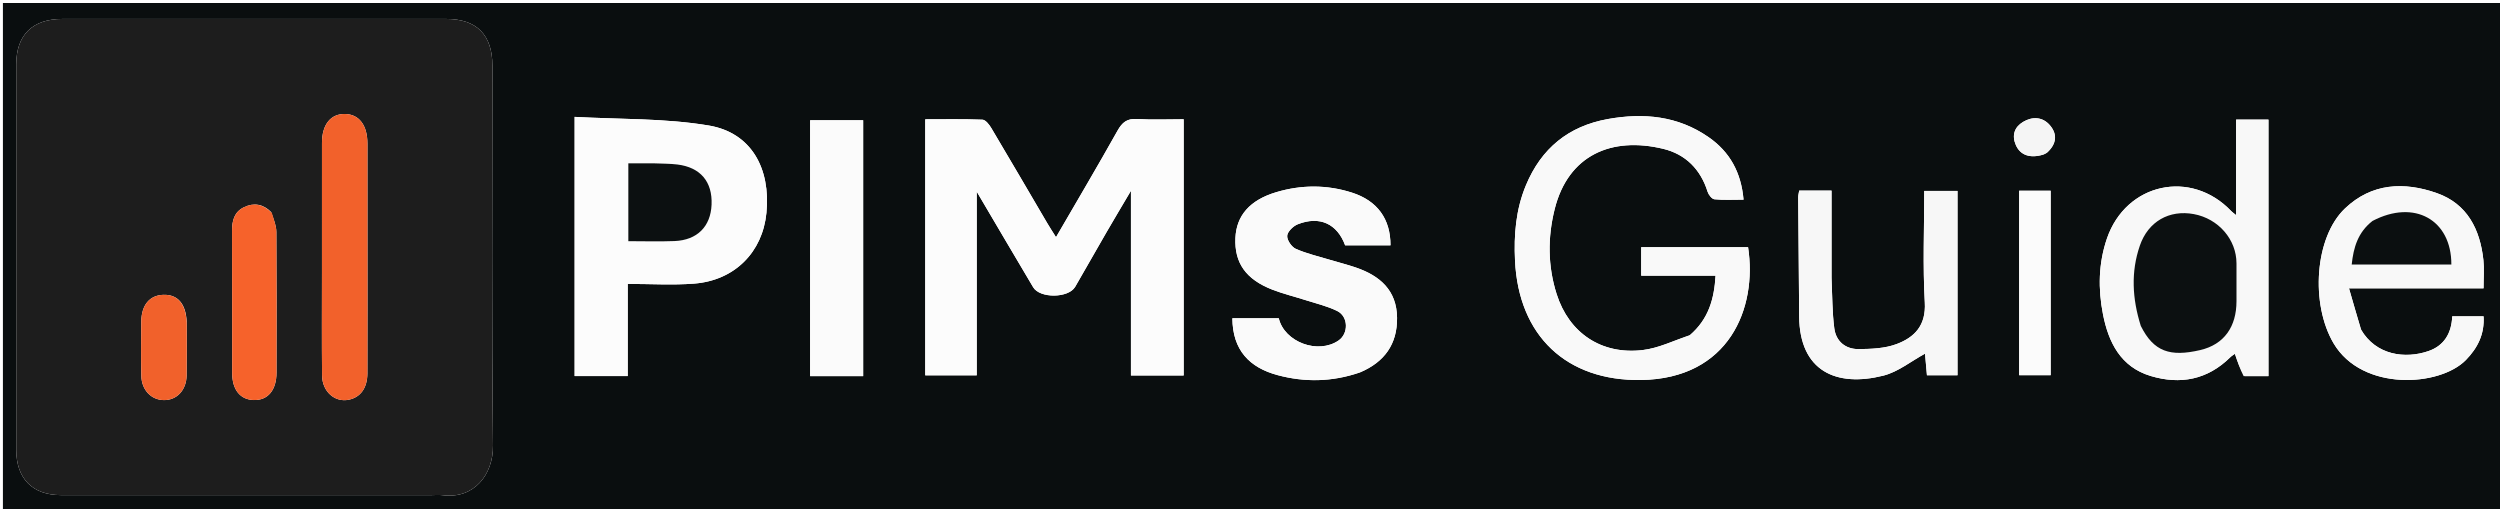
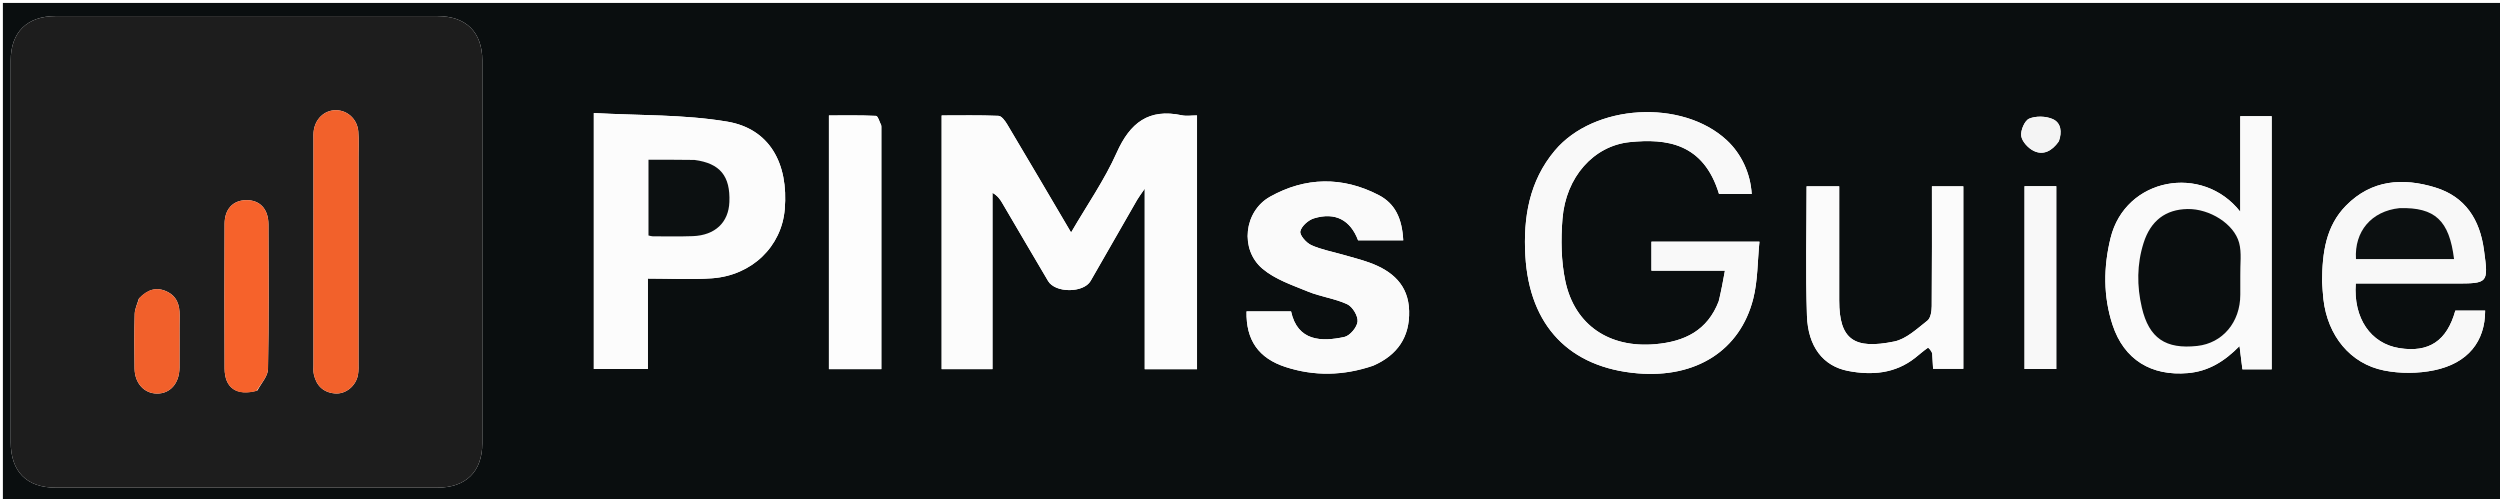
- <svg xmlns="http://www.w3.org/2000/svg" version="1.1" id="Layer_1" x="0px" y="0px" width="100%" viewBox="0 0 924 188" enable-background="new 0 0 924 188" xml:space="preserve">
-   <path fill="#0A0E0F" opacity="1" stroke="none" d=" M684,189   C456.051,189 228.602,189 1.077,189   C1.077,126.399 1.077,63.797 1.077,1.098   C309,1.098 617,1.098 924.973,1.098   C924.973,63.731 924.973,126.366 924.973,189   C844.797,189 764.649,189 684,189  M159.472,182.996   C160.805,182.996 162.157,182.845 163.467,183.019   C175.095,184.57 182.327,175.503 182.211,164.699   C181.709,117.897 181.994,71.086 181.998,24.278   C181.999,12.908 176.181,7.004 164.949,7.004   C117.641,7.004 70.334,7.004 23.026,7.004   C12.01,7.004 6.002,12.937 6.003,23.802   C6.005,71.276 6.004,118.751 6.003,166.225   C6.002,176.887 12.02,182.995 22.555,182.995   C67.864,182.998 113.172,182.996 159.472,182.996  M417.994,108.5   C417.994,118.593 417.994,128.686 417.994,138.777   C424.823,138.777 431.081,138.777 437.483,138.777   C437.483,107.18 437.483,75.812 437.483,44.079   C431.549,44.079 425.899,44.345 420.29,43.985   C416.574,43.746 414.777,45.193 413.026,48.319   C405.708,61.378 398.079,74.263 390.302,87.661   C388.992,85.571 387.998,84.068 387.086,82.516   C380.197,70.789 373.357,59.034 366.401,47.348   C365.639,46.068 364.273,44.286 363.125,44.239   C356.067,43.951 348.991,44.095 341.974,44.095   C341.974,76.11 341.974,107.467 341.974,138.727   C348.434,138.727 354.526,138.727 360.996,138.727   C360.996,116.425 360.996,94.398 360.996,70.83   C368.461,83.484 375.125,94.843 381.858,106.16   C384.359,110.362 394.935,110.228 397.386,105.998   C401.29,99.261 405.116,92.479 409.017,85.74   C411.744,81.031 414.542,76.363 417.994,70.513   C417.994,83.857 417.994,95.679 417.994,108.5  M218.589,139.004   C223.011,139.004 227.434,139.004 232.004,139.004   C232.004,132.877 232.004,127.393 232.004,121.909   C232.004,116.491 232.004,111.072 232.004,104.931   C240.638,104.931 248.642,105.443 256.558,104.821   C271.536,103.644 281.855,93.209 283.273,78.678   C284.891,62.105 277.577,49.018 261.967,46.391   C245.765,43.663 229.025,44.136 212.382,43.202   C212.382,75.998 212.382,107.376 212.382,139.004   C214.329,139.004 215.975,139.004 218.589,139.004  M624.396,124.022   C618.65,125.873 613.018,128.69 607.135,129.386   C591.907,131.188 579.922,123.11 575.338,108.697   C572.041,98.33 571.97,87.791 574.623,77.229   C579.646,57.233 595.739,50.416 614.705,55.001   C622.964,56.997 628.523,62.549 631.128,70.869   C631.481,71.994 632.708,73.561 633.656,73.655   C637.068,73.993 640.534,73.787 644.414,73.787   C643.528,63.653 639.297,56.113 631.499,50.699   C620.159,42.825 607.518,41.628 594.296,43.996   C579.713,46.608 569.662,54.834 563.976,68.499   C560.258,77.433 559.493,86.721 559.947,96.289   C561.268,124.159 578.992,140.851 606.505,140.45   C639.015,139.976 649.551,113.99 646.092,91.377   C632.82,91.377 619.583,91.377 606.59,91.377   C606.59,95.02 606.59,98.259 606.59,101.877   C615.912,101.877 624.854,101.877 634.074,101.877   C633.57,110.498 631.491,117.953 624.396,124.022  M502.865,137.55   C511.737,133.785 516.463,127.154 516.355,117.448   C516.242,107.291 510.008,101.922 501.135,98.879   C498.013,97.808 494.798,97.011 491.635,96.055   C487.372,94.766 482.979,93.76 478.932,91.975   C477.369,91.286 475.632,88.729 475.746,87.15   C475.857,85.608 477.962,83.559 479.649,82.891   C487.782,79.674 494.26,82.749 497.164,90.684   C502.795,90.684 508.369,90.684 513.924,90.684   C513.959,80.934 509.064,74.179 499.634,71.178   C490.363,68.227 480.966,68.257 471.656,71.046   C461.94,73.957 456.964,79.68 456.607,87.973   C456.212,97.146 460.461,103.246 470.281,107.061   C474.283,108.615 478.493,109.625 482.589,110.943   C486.511,112.206 490.61,113.141 494.263,114.96   C498.392,117.016 498.452,123.272 494.759,125.827   C487.135,131.102 474.718,126.424 472.635,117.64   C466.88,117.64 461.174,117.64 455.486,117.64   C455.571,129.399 461.777,135.855 472.222,138.653   C482.155,141.314 492.256,141.226 502.865,137.55  M829.708,139.012   C832.642,139.012 835.577,139.012 838.42,139.012   C838.42,107.018 838.42,75.645 838.42,44.214   C834.399,44.214 830.755,44.214 826.469,44.214   C826.469,55.837 826.469,67.335 826.469,79.524   C825.382,78.63 824.997,78.376 824.687,78.05   C809.8,62.391 785.777,67.645 778.731,88.129   C775.566,97.331 775.421,106.805 777.267,116.193   C779.307,126.567 783.799,135.625 794.88,138.961   C805.843,142.262 815.885,140.35 824.288,132.064   C824.822,131.537 825.494,131.152 826.015,130.765   C826.998,133.693 827.889,136.349 829.708,139.012  M872.549,121.668   C871.171,116.9 869.794,112.132 868.182,106.556   C885.658,106.556 901.722,106.556 917.917,106.556   C917.917,102.731 918.219,99.376 917.862,96.092   C916.631,84.77 911.92,75.346 900.654,71.375   C888.576,67.118 876.606,67.623 866.704,77.045   C855.472,87.732 853.898,112.363 862.502,126.905   C873.059,144.747 901.736,142.94 911.388,133.061   C915.77,128.577 918.326,123.458 917.93,116.91   C913.989,116.91 910.262,116.91 906.344,116.91   C906.092,123.235 903.31,127.781 897.545,129.767   C888.952,132.728 878.143,131.325 872.549,121.668  M676.932,102.497   C676.932,91.888 676.932,81.279 676.932,70.438   C672.666,70.438 668.911,70.438 664.982,70.438   C664.843,71.344 664.608,72.146 664.614,72.947   C664.719,87.593 664.883,102.239 664.974,116.886   C665.1,137.204 678.713,143.2 696.074,138.837   C701.513,137.47 706.304,133.524 711.48,130.711   C711.703,133.188 711.951,135.942 712.198,138.686   C716.075,138.686 719.803,138.686 723.494,138.686   C723.494,115.791 723.494,93.227 723.494,70.565   C719.303,70.565 715.425,70.565 711.199,70.565   C711.199,84.56 710.631,98.224 711.406,111.812   C711.891,120.294 707.634,124.664 701.006,127.164   C696.687,128.794 691.667,128.987 686.953,129.031   C682.128,129.077 678.59,126.189 677.956,121.35   C677.184,115.455 677.237,109.452 676.932,102.497  M311.43,139.007   C314.011,139.007 316.591,139.007 319.027,139.007   C319.027,106.987 319.027,75.632 319.027,44.453   C312.258,44.453 305.86,44.453 299.421,44.453   C299.421,76.058 299.421,107.286 299.421,139.007   C303.23,139.007 306.845,139.007 311.43,139.007  M757.923,94.5   C757.923,86.569 757.923,78.638 757.923,70.498   C753.728,70.498 750.019,70.498 746.284,70.498   C746.284,93.457 746.284,116.127 746.284,138.665   C750.303,138.665 754.023,138.665 757.923,138.665   C757.923,124.049 757.923,109.775 757.923,94.5  M756.671,56.363   C760.05,53.3 760.56,49.706 757.642,46.298   C754.938,43.14 751.148,43.007 747.723,45.064   C744.548,46.971 743.483,50.017 745.061,53.62   C746.696,57.355 750.316,58.613 755.116,57.155   C755.432,57.059 755.732,56.912 756.671,56.363  z" />
-   <path fill="#1D1D1D" opacity="1" stroke="none" d=" M158.977,182.996   C113.172,182.996 67.864,182.998 22.555,182.995   C12.02,182.995 6.002,176.887 6.003,166.225   C6.004,118.751 6.005,71.276 6.003,23.802   C6.002,12.937 12.01,7.004 23.026,7.004   C70.334,7.004 117.641,7.004 164.949,7.004   C176.181,7.004 181.999,12.908 181.998,24.278   C181.994,71.086 181.709,117.897 182.211,164.699   C182.327,175.503 175.095,184.57 163.467,183.019   C162.157,182.845 160.805,182.996 158.977,182.996  M135.808,87.5   C135.808,76.008 135.822,64.517 135.802,53.025   C135.791,46.245 132.695,42.219 127.496,42.128   C122.239,42.037 119.01,46.042 119.001,52.787   C118.98,68.941 118.994,85.096 118.995,101.251   C118.995,113.742 118.918,126.233 119.031,138.723   C119.086,144.765 123.8,148.859 128.996,147.72   C133.3,146.777 135.777,143.351 135.791,137.964   C135.835,121.476 135.807,104.988 135.808,87.5  M100.226,78.393   C97.303,75.41 93.843,74.828 90.176,76.59   C86.567,78.324 85.742,81.591 85.759,85.379   C85.836,102.868 85.772,120.358 85.805,137.848   C85.816,144.082 88.806,147.734 93.822,147.855   C99.015,147.979 102.189,144.204 102.2,137.707   C102.231,120.384 102.264,103.06 102.146,85.738   C102.131,83.505 101.23,81.278 100.226,78.393  M69.008,118.832   C68.653,112.204 65.636,108.777 60.33,108.97   C55.252,109.156 52.256,112.778 52.208,118.954   C52.155,125.618 52.087,132.285 52.234,138.946   C52.35,144.136 55.875,147.779 60.48,147.873   C65.304,147.971 68.887,144.24 68.981,138.75   C69.088,132.421 69.007,126.088 69.008,118.832  z" />
-   <path fill="#FCFCFC" opacity="1" stroke="none" d=" M417.994,108   C417.994,95.679 417.994,83.857 417.994,70.513   C414.542,76.363 411.744,81.031 409.017,85.74   C405.116,92.479 401.29,99.261 397.386,105.998   C394.935,110.228 384.359,110.362 381.858,106.16   C375.125,94.843 368.461,83.484 360.996,70.83   C360.996,94.398 360.996,116.425 360.996,138.727   C354.526,138.727 348.434,138.727 341.974,138.727   C341.974,107.467 341.974,76.11 341.974,44.095   C348.991,44.095 356.067,43.951 363.125,44.239   C364.273,44.286 365.639,46.068 366.401,47.348   C373.357,59.034 380.197,70.789 387.086,82.516   C387.998,84.068 388.992,85.571 390.302,87.661   C398.079,74.263 405.708,61.378 413.026,48.319   C414.777,45.193 416.574,43.746 420.29,43.985   C425.899,44.345 431.549,44.079 437.483,44.079   C437.483,75.812 437.483,107.18 437.483,138.777   C431.081,138.777 424.823,138.777 417.994,138.777   C417.994,128.686 417.994,118.593 417.994,108  z" />
-   <path fill="#FCFCFC" opacity="1" stroke="none" d=" M218.105,139.004   C215.975,139.004 214.329,139.004 212.382,139.004   C212.382,107.376 212.382,75.998 212.382,43.202   C229.025,44.136 245.765,43.663 261.967,46.391   C277.577,49.018 284.891,62.105 283.273,78.678   C281.855,93.209 271.536,103.644 256.558,104.821   C248.642,105.443 240.638,104.931 232.004,104.931   C232.004,111.072 232.004,116.491 232.004,121.909   C232.004,127.393 232.004,132.877 232.004,139.004   C227.434,139.004 223.011,139.004 218.105,139.004  M241.443,60.375   C238.357,60.375 235.271,60.375 232.232,60.375   C232.232,70.349 232.232,79.617 232.232,89.138   C238.082,89.138 243.71,89.324 249.321,89.094   C257.693,88.752 262.656,83.728 262.999,75.65   C263.36,67.165 258.876,61.836 250.339,60.796   C247.71,60.475 245.038,60.505 241.443,60.375  z" />
-   <path fill="#F9F9F9" opacity="1" stroke="none" d=" M624.684,123.795   C631.491,117.953 633.57,110.498 634.074,101.877   C624.854,101.877 615.912,101.877 606.59,101.877   C606.59,98.259 606.59,95.02 606.59,91.377   C619.583,91.377 632.82,91.377 646.092,91.377   C649.551,113.99 639.015,139.976 606.505,140.45   C578.992,140.851 561.268,124.159 559.947,96.289   C559.493,86.721 560.258,77.433 563.976,68.499   C569.662,54.834 579.713,46.608 594.296,43.996   C607.518,41.628 620.159,42.825 631.499,50.699   C639.297,56.113 643.528,63.653 644.414,73.787   C640.534,73.787 637.068,73.993 633.656,73.655   C632.708,73.561 631.481,71.994 631.128,70.869   C628.523,62.549 622.964,56.997 614.705,55.001   C595.739,50.416 579.646,57.233 574.623,77.229   C571.97,87.791 572.041,98.33 575.338,108.697   C579.922,123.11 591.907,131.188 607.135,129.386   C613.018,128.69 618.65,125.873 624.684,123.795  z" />
-   <path fill="#FAFAFA" opacity="1" stroke="none" d=" M502.506,137.7   C492.256,141.226 482.155,141.314 472.222,138.653   C461.777,135.855 455.571,129.399 455.486,117.64   C461.174,117.64 466.88,117.64 472.635,117.64   C474.718,126.424 487.135,131.102 494.759,125.827   C498.452,123.272 498.392,117.016 494.263,114.96   C490.61,113.141 486.511,112.206 482.589,110.943   C478.493,109.625 474.283,108.615 470.281,107.061   C460.461,103.246 456.212,97.146 456.607,87.973   C456.964,79.68 461.94,73.957 471.656,71.046   C480.966,68.257 490.363,68.227 499.634,71.178   C509.064,74.179 513.959,80.934 513.924,90.684   C508.369,90.684 502.795,90.684 497.164,90.684   C494.26,82.749 487.782,79.674 479.649,82.891   C477.962,83.559 475.857,85.608 475.746,87.15   C475.632,88.729 477.369,91.286 478.932,91.975   C482.979,93.76 487.372,94.766 491.635,96.055   C494.798,97.011 498.013,97.808 501.135,98.879   C510.008,101.922 516.242,107.291 516.355,117.448   C516.463,127.154 511.737,133.785 502.506,137.7  z" />
-   <path fill="#F8F8F8" opacity="1" stroke="none" d=" M829.244,139.008   C827.889,136.349 826.998,133.693 826.015,130.765   C825.494,131.152 824.822,131.537 824.288,132.064   C815.885,140.35 805.843,142.262 794.88,138.961   C783.799,135.625 779.307,126.567 777.267,116.193   C775.421,106.805 775.566,97.331 778.731,88.129   C785.777,67.645 809.8,62.391 824.687,78.05   C824.997,78.376 825.382,78.63 826.469,79.524   C826.469,67.335 826.469,55.837 826.469,44.214   C830.755,44.214 834.399,44.214 838.42,44.214   C838.42,75.645 838.42,107.018 838.42,139.012   C835.577,139.012 832.642,139.012 829.244,139.008  M791.385,120.809   C796.019,130.071 802.162,131.932 813.121,129.408   C822.149,127.33 826.609,120.655 826.609,111.313   C826.609,106.661 826.61,102.008 826.609,97.356   C826.607,88.512 819.949,80.82 810.834,79.129   C801.792,77.452 793.958,81.836 790.884,90.793   C787.547,100.513 788.059,110.344 791.385,120.809  z" />
-   <path fill="#F8F8F8" opacity="1" stroke="none" d=" M872.734,121.998   C878.143,131.325 888.952,132.728 897.545,129.767   C903.31,127.781 906.092,123.235 906.344,116.91   C910.262,116.91 913.989,116.91 917.93,116.91   C918.326,123.458 915.77,128.577 911.388,133.061   C901.736,142.94 873.059,144.747 862.502,126.905   C853.898,112.363 855.472,87.732 866.704,77.045   C876.606,67.623 888.576,67.118 900.654,71.375   C911.92,75.346 916.631,84.77 917.862,96.092   C918.219,99.376 917.917,102.731 917.917,106.556   C901.722,106.556 885.658,106.556 868.182,106.556   C869.794,112.132 871.171,116.9 872.734,121.998  M876.565,81.897   C871.441,85.901 869.847,91.54 869.186,97.77   C881.522,97.77 893.774,97.77 906.025,97.77   C906.066,81.216 892.327,73.542 876.565,81.897  z" />
-   <path fill="#F7F7F7" opacity="1" stroke="none" d=" M676.932,102.996   C677.237,109.452 677.184,115.455 677.956,121.35   C678.59,126.189 682.128,129.077 686.953,129.031   C691.667,128.987 696.687,128.794 701.006,127.164   C707.634,124.664 711.891,120.294 711.406,111.812   C710.631,98.224 711.199,84.56 711.199,70.565   C715.425,70.565 719.303,70.565 723.494,70.565   C723.494,93.227 723.494,115.791 723.494,138.686   C719.803,138.686 716.075,138.686 712.198,138.686   C711.951,135.942 711.703,133.188 711.48,130.711   C706.304,133.524 701.513,137.47 696.074,138.837   C678.713,143.2 665.1,137.204 664.974,116.886   C664.883,102.239 664.719,87.593 664.614,72.947   C664.608,72.146 664.843,71.344 664.982,70.438   C668.911,70.438 672.666,70.438 676.932,70.438   C676.932,81.279 676.932,91.888 676.932,102.996  z" />
-   <path fill="#FBFBFB" opacity="1" stroke="none" d=" M310.945,139.007   C306.845,139.007 303.23,139.007 299.421,139.007   C299.421,107.286 299.421,76.058 299.421,44.453   C305.86,44.453 312.258,44.453 319.027,44.453   C319.027,75.632 319.027,106.987 319.027,139.007   C316.591,139.007 314.011,139.007 310.945,139.007  z" />
-   <path fill="#FBFBFB" opacity="1" stroke="none" d=" M757.923,95   C757.923,109.775 757.923,124.049 757.923,138.665   C754.023,138.665 750.303,138.665 746.284,138.665   C746.284,116.127 746.284,93.457 746.284,70.498   C750.019,70.498 753.728,70.498 757.923,70.498   C757.923,78.638 757.923,86.569 757.923,95  z" />
-   <path fill="#F5F5F5" opacity="1" stroke="none" d=" M756.356,56.576   C755.732,56.912 755.432,57.059 755.116,57.155   C750.316,58.613 746.696,57.355 745.061,53.62   C743.483,50.017 744.548,46.971 747.723,45.064   C751.148,43.007 754.938,43.14 757.642,46.298   C760.56,49.706 760.05,53.3 756.356,56.576  z" />
-   <path fill="#F2612B" opacity="1" stroke="none" d=" M135.808,88   C135.807,104.988 135.835,121.476 135.791,137.964   C135.777,143.351 133.3,146.777 128.996,147.72   C123.8,148.859 119.086,144.765 119.031,138.723   C118.918,126.233 118.995,113.742 118.995,101.251   C118.994,85.096 118.98,68.941 119.001,52.787   C119.01,46.042 122.239,42.037 127.496,42.128   C132.695,42.219 135.791,46.245 135.802,53.025   C135.822,64.517 135.808,76.008 135.808,88  z" />
-   <path fill="#F6622B" opacity="1" stroke="none" d=" M100.482,78.72   C101.23,81.278 102.131,83.505 102.146,85.738   C102.264,103.06 102.231,120.384 102.2,137.707   C102.189,144.204 99.015,147.979 93.822,147.855   C88.806,147.734 85.816,144.082 85.805,137.848   C85.772,120.358 85.836,102.868 85.759,85.379   C85.742,81.591 86.567,78.324 90.176,76.59   C93.843,74.828 97.303,75.41 100.482,78.72  z" />
-   <path fill="#F1612B" opacity="1" stroke="none" d=" M69.008,119.295   C69.007,126.088 69.088,132.421 68.981,138.75   C68.887,144.24 65.304,147.971 60.48,147.873   C55.875,147.779 52.35,144.136 52.234,138.946   C52.087,132.285 52.155,125.618 52.208,118.954   C52.256,112.778 55.252,109.156 60.33,108.97   C65.636,108.777 68.653,112.204 69.008,119.295  z" />
-   <path fill="#0C1011" opacity="1" stroke="none" d=" M241.915,60.375   C245.038,60.505 247.71,60.475 250.339,60.796   C258.876,61.836 263.36,67.165 262.999,75.65   C262.656,83.728 257.693,88.752 249.321,89.094   C243.71,89.324 238.082,89.138 232.232,89.138   C232.232,79.617 232.232,70.349 232.232,60.375   C235.271,60.375 238.357,60.375 241.915,60.375  z" />
-   <path fill="#0C1011" opacity="1" stroke="none" d=" M791.235,120.45   C788.059,110.344 787.547,100.513 790.884,90.793   C793.958,81.836 801.792,77.452 810.834,79.129   C819.949,80.82 826.607,88.512 826.609,97.356   C826.61,102.008 826.609,106.661 826.609,111.313   C826.609,120.655 822.149,127.33 813.121,129.408   C802.162,131.932 796.019,130.071 791.235,120.45  z" />
-   <path fill="#0B0F10" opacity="1" stroke="none" d=" M876.868,81.665   C892.327,73.542 906.066,81.216 906.025,97.77   C893.774,97.77 881.522,97.77 869.186,97.77   C869.847,91.54 871.441,85.901 876.868,81.665  z" />
+ <svg xmlns="http://www.w3.org/2000/svg" version="1.1" id="Layer_1" x="0px" y="0px" width="100%" viewBox="0 0 933 186" enable-background="new 0 0 933 186" xml:space="preserve">
+   <path fill="#0A0E0F" opacity="1" stroke="none" d=" M691,187   C460.718,187 230.936,187 1.077,187   C1.077,125.065 1.077,63.13 1.077,1.098   C312,1.098 623,1.098 933.973,1.098   C933.973,63.064 933.973,125.032 933.973,187   C853.13,187 772.315,187 691,187  M4.004,110.5   C4.004,128.657 4.007,146.813 4.002,164.97   C4,175.975 9.932,181.996 20.799,181.996   C68.273,181.997 115.746,181.997 163.22,181.995   C173.891,181.995 179.997,175.969 179.997,165.45   C179.997,117.81 179.997,70.17 179.997,22.529   C179.997,12.015 173.893,6.005 163.201,6.004   C115.727,6.003 68.253,6.003 20.78,6.004   C10.106,6.004 4.002,12.026 4.003,22.548   C4.004,51.532 4.004,80.516 4.004,110.5  M427.213,101.5   C427.213,113.596 427.213,125.692 427.213,137.777   C434.128,137.777 440.394,137.777 446.727,137.777   C446.727,106.162 446.727,74.776 446.727,43.079   C444.651,43.079 442.782,43.395 441.059,43.028   C428.71,40.398 421.74,45.815 416.75,56.99   C412.186,67.208 405.666,76.553 399.729,86.764   C391.574,72.926 383.789,59.652 375.907,46.437   C375.131,45.136 373.791,43.283 372.648,43.236   C365.562,42.94 358.457,43.087 351.425,43.087   C351.425,75.087 351.425,106.468 351.425,137.751   C357.87,137.751 363.966,137.751 370.389,137.751   C370.389,126.524 370.389,115.548 370.389,104.573   C370.389,93.7 370.389,82.827 370.389,71.955   C372.288,73.035 373.19,74.325 373.986,75.678   C379.713,85.404 385.387,95.163 391.146,104.87   C393.849,109.426 404.401,109.383 407.025,104.832   C412.831,94.763 418.579,84.66 424.378,74.586   C425.048,73.423 425.886,72.357 427.213,70.418   C427.213,81.187 427.213,90.843 427.213,101.5  M221.61,104.5   C221.61,115.596 221.61,126.693 221.61,137.72   C228.602,137.72 235.022,137.72 241.788,137.72   C241.788,131.98 241.788,126.519 241.788,121.057   C241.788,115.605 241.788,110.154 241.788,103.956   C250.127,103.956 257.947,104.41 265.697,103.859   C280.629,102.797 291.702,91.996 292.868,78.076   C294.307,60.91 287.153,48.045 271.403,45.393   C255.231,42.671 238.523,43.137 221.61,42.184   C221.61,63.593 221.61,83.546 221.61,104.5  M641.367,112.511   C637.233,123.38 628.724,127.484 617.735,128.453   C600.77,129.95 587.715,121.492 584.186,104.917   C582.591,97.423 582.502,89.378 583.111,81.693   C584.352,66.026 594.787,54.398 608.251,53.029   C621.857,51.646 635.777,53.346 641.542,72.407   C645.626,72.407 649.676,72.407 653.736,72.407   C653.286,64.641 649.831,57.328 644.405,52.312   C627.717,36.884 594.907,38.79 580.277,56.172   C570.697,67.554 568.441,81.202 569.262,95.471   C570.769,121.649 585.767,137.184 611.143,139.33   C632.895,141.17 649.383,130.858 654.302,111.499   C656.022,104.729 655.888,97.488 656.627,90.194   C642.52,90.194 629.449,90.194 616.32,90.194   C616.32,93.782 616.32,97.155 616.32,101.013   C625.523,101.013 634.403,101.013 643.745,101.013   C643.019,104.994 642.397,108.406 641.367,112.511  M512.707,136.352   C521.564,132.477 526.145,125.747 525.89,116.039   C525.636,106.345 519.605,101.127 511.195,98.054   C507.937,96.863 504.547,96.03 501.21,95.059   C497.237,93.905 493.079,93.17 489.355,91.474   C487.479,90.62 484.967,87.73 485.281,86.327   C485.715,84.382 488.28,82.122 490.384,81.481   C498.361,79.053 504.001,82.154 506.835,89.684   C512.508,89.684 518.101,89.684 523.693,89.684   C523.249,81.461 520.636,75.968 514.495,72.789   C500.999,65.804 487.157,66.048 474.013,73.394   C464.221,78.867 462.643,93.089 471.17,100.295   C475.9,104.293 482.332,106.432 488.227,108.849   C492.945,110.783 498.23,111.404 502.819,113.558   C504.789,114.482 506.848,117.927 506.646,120.012   C506.44,122.14 503.792,125.308 501.723,125.756   C493.23,127.597 484.238,127.423 481.819,116.207   C479.047,116.207 476.227,116.207 473.406,116.207   C470.66,116.207 467.914,116.207 465.208,116.207   C464.963,126.892 469.697,133.683 479.721,136.947   C490.458,140.443 501.284,140.292 512.707,136.352  M836.075,52.549   C836.075,61.09 836.075,69.63 836.075,79.02   C821.97,61.034 793.215,66.267 787.669,88.803   C784.995,99.672 784.905,110.597 788.408,121.253   C792.689,134.277 802.916,140.414 816.49,139.24   C824.205,138.572 830.17,134.87 835.794,129.15   C836.208,132.483 836.542,135.178 836.871,137.825   C840.683,137.825 844.133,137.825 847.786,137.825   C847.786,106.258 847.786,74.874 847.786,43.368   C843.84,43.368 840.122,43.368 836.075,43.368   C836.075,46.293 836.075,48.929 836.075,52.549  M866.598,105.275   C866.765,107.43 866.86,109.594 867.109,111.74   C868.677,125.245 877.069,135.748 889.753,138.265   C895.774,139.46 902.449,139.419 908.46,138.17   C921.013,135.562 927.469,127.423 927.454,115.922   C923.745,115.922 920.03,115.922 916.332,115.922   C913.184,127.235 906.502,131.688 895.427,129.926   C884.745,128.227 878.218,118.756 879.17,105.798   C891.415,105.798 903.702,105.798 915.989,105.798   C928.693,105.798 928.713,105.795 927.007,93.254   C925.475,81.982 920.108,73.438 908.852,69.977   C896.695,66.238 885.054,67.088 875.568,76.703   C868.033,84.341 866.672,94.211 866.598,105.275  M721.089,131.905   C721.203,133.843 721.318,135.781 721.428,137.643   C725.511,137.643 729.221,137.643 732.711,137.643   C732.711,114.696 732.711,92.115 732.711,69.531   C728.679,69.531 724.953,69.531 720.993,69.531   C720.993,84.66 721.047,99.469 720.923,114.277   C720.908,116.118 720.535,118.7 719.32,119.65   C715.463,122.667 711.426,126.529 706.924,127.45   C692.052,130.494 686.372,126.817 686.39,112.143   C686.406,99.652 686.394,87.161 686.394,74.671   C686.394,72.922 686.393,71.173 686.393,69.549   C681.864,69.549 678.112,69.549 674.221,69.549   C674.221,85.855 673.828,101.834 674.352,117.784   C674.732,129.344 680.363,136.628 689.703,138.427   C698.555,140.131 707.286,139.461 714.794,133.494   C716.355,132.253 717.855,130.928 719.486,129.788   C719.643,129.677 720.529,130.609 721.089,131.905  M328.919,46.731   C328.259,45.517 327.648,43.285 326.931,43.25   C321.018,42.966 315.087,43.09 309.352,43.09   C309.352,75.135 309.352,106.524 309.352,137.765   C315.987,137.765 322.264,137.765 328.919,137.765   C328.919,107.582 328.919,77.635 328.919,46.731  M767.404,126.467   C767.404,107.523 767.404,88.579 767.404,69.493   C763.152,69.493 759.423,69.493 755.556,69.493   C755.556,92.467 755.556,115.149 755.556,137.702   C759.657,137.702 763.4,137.702 767.404,137.702   C767.404,134.08 767.404,130.767 767.404,126.467  M768.427,52.617   C769.618,49.276 769.209,45.799 766.025,44.42   C763.486,43.319 759.785,43.22 757.287,44.286   C755.588,45.011 754.037,48.664 754.328,50.741   C754.62,52.823 756.922,55.308 758.979,56.308   C762.49,58.014 765.719,56.466 768.427,52.617  z" />
+   <path fill="#1D1D1D" opacity="1" stroke="none" d=" M4.004,110   C4.004,80.516 4.004,51.532 4.003,22.548   C4.002,12.026 10.106,6.004 20.78,6.004   C68.253,6.003 115.727,6.003 163.201,6.004   C173.893,6.005 179.997,12.015 179.997,22.529   C179.997,70.17 179.997,117.81 179.997,165.45   C179.997,175.969 173.891,181.995 163.22,181.995   C115.746,181.997 68.273,181.997 20.799,181.996   C9.932,181.996 4,175.975 4.002,164.97   C4.007,146.813 4.004,128.657 4.004,110  M133.804,58.534   C133.79,55.37 133.975,52.189 133.716,49.046   C133.342,44.518 129.741,41.211 125.506,41.129   C121.047,41.044 117.478,44.46 117.028,49.28   C116.951,50.106 116.994,50.945 116.994,51.777   C116.993,79.924 116.992,108.071 116.998,136.218   C116.998,137.383 116.885,138.586 117.13,139.705   C118.05,143.913 120.659,146.463 125.004,146.835   C128.979,147.176 132.793,144.093 133.584,139.947   C133.892,138.333 133.795,136.632 133.796,134.971   C133.807,109.822 133.804,84.673 133.804,58.534  M96.081,145.738   C97.455,143.075 99.968,140.434 100.021,137.745   C100.376,119.757 100.245,101.759 100.186,83.764   C100.167,77.97 96.972,74.627 91.867,74.699   C86.954,74.767 83.842,78.015 83.82,83.531   C83.75,101.525 83.739,119.52 83.821,137.515   C83.854,144.764 88.264,147.916 96.081,145.738  M51.797,111.496   C51.264,113.378 50.323,115.25 50.27,117.146   C50.083,123.946 50.114,130.756 50.222,137.56   C50.308,143.028 53.807,146.821 58.539,146.88   C63.485,146.941 66.932,143.086 66.993,137.244   C67.06,130.771 66.94,124.296 67.034,117.824   C67.091,113.858 66.041,110.571 62.216,108.787   C58.429,107.022 55.121,107.974 51.797,111.496  z" />
+   <path fill="#FCFCFC" opacity="1" stroke="none" d=" M427.213,101   C427.213,90.843 427.213,81.187 427.213,70.418   C425.886,72.357 425.048,73.423 424.378,74.586   C418.579,84.66 412.831,94.763 407.025,104.832   C404.401,109.383 393.849,109.426 391.146,104.87   C385.387,95.163 379.713,85.404 373.986,75.678   C373.19,74.325 372.288,73.035 370.389,71.955   C370.389,82.827 370.389,93.7 370.389,104.573   C370.389,115.548 370.389,126.524 370.389,137.751   C363.966,137.751 357.87,137.751 351.425,137.751   C351.425,106.468 351.425,75.087 351.425,43.087   C358.457,43.087 365.562,42.94 372.648,43.236   C373.791,43.283 375.131,45.136 375.907,46.437   C383.789,59.652 391.574,72.926 399.729,86.764   C405.666,76.553 412.186,67.208 416.75,56.99   C421.74,45.815 428.71,40.398 441.059,43.028   C442.782,43.395 444.651,43.079 446.727,43.079   C446.727,74.776 446.727,106.162 446.727,137.777   C440.394,137.777 434.128,137.777 427.213,137.777   C427.213,125.692 427.213,113.596 427.213,101  z" />
+   <path fill="#FCFCFC" opacity="1" stroke="none" d=" M221.61,104   C221.61,83.546 221.61,63.593 221.61,42.184   C238.523,43.137 255.231,42.671 271.403,45.393   C287.153,48.045 294.307,60.91 292.868,78.076   C291.702,91.996 280.629,102.797 265.697,103.859   C257.947,104.41 250.127,103.956 241.788,103.956   C241.788,110.154 241.788,115.605 241.788,121.057   C241.788,126.519 241.788,131.98 241.788,137.72   C235.022,137.72 228.602,137.72 221.61,137.72   C221.61,126.693 221.61,115.596 221.61,104  M258.755,59.606   C253.186,59.606 247.616,59.606 242.015,59.606   C242.015,69.323 242.015,78.564 242.015,87.881   C242.688,88.02 243.148,88.196 243.608,88.197   C248.593,88.2 253.583,88.315 258.562,88.127   C266.873,87.813 271.9,83.029 272.207,75.408   C272.597,65.721 268.742,60.937 258.755,59.606  z" />
+   <path fill="#F9F9F9" opacity="1" stroke="none" d=" M641.571,112.165   C642.397,108.406 643.019,104.994 643.745,101.013   C634.403,101.013 625.523,101.013 616.32,101.013   C616.32,97.155 616.32,93.782 616.32,90.194   C629.449,90.194 642.52,90.194 656.627,90.194   C655.888,97.488 656.022,104.729 654.302,111.499   C649.383,130.858 632.895,141.17 611.143,139.33   C585.767,137.184 570.769,121.649 569.262,95.471   C568.441,81.202 570.697,67.554 580.277,56.172   C594.907,38.79 627.717,36.884 644.405,52.312   C649.831,57.328 653.286,64.641 653.736,72.407   C649.676,72.407 645.626,72.407 641.542,72.407   C635.777,53.346 621.857,51.646 608.251,53.029   C594.787,54.398 584.352,66.026 583.111,81.693   C582.502,89.378 582.591,97.423 584.186,104.917   C587.715,121.492 600.77,129.95 617.735,128.453   C628.724,127.484 637.233,123.38 641.571,112.165  z" />
+   <path fill="#FAFAFA" opacity="1" stroke="none" d=" M512.369,136.54   C501.284,140.292 490.458,140.443 479.721,136.947   C469.697,133.683 464.963,126.892 465.208,116.207   C467.914,116.207 470.66,116.207 473.406,116.207   C476.227,116.207 479.047,116.207 481.819,116.207   C484.238,127.423 493.23,127.597 501.723,125.756   C503.792,125.308 506.44,122.14 506.646,120.012   C506.848,117.927 504.789,114.482 502.819,113.558   C498.23,111.404 492.945,110.783 488.227,108.849   C482.332,106.432 475.9,104.293 471.17,100.295   C462.643,93.089 464.221,78.867 474.013,73.394   C487.157,66.048 500.999,65.804 514.495,72.789   C520.636,75.968 523.249,81.461 523.693,89.684   C518.101,89.684 512.508,89.684 506.835,89.684   C504.001,82.154 498.361,79.053 490.384,81.481   C488.28,82.122 485.715,84.382 485.281,86.327   C484.967,87.73 487.479,90.62 489.355,91.474   C493.079,93.17 497.237,93.905 501.21,95.059   C504.547,96.03 507.937,96.863 511.195,98.054   C519.605,101.127 525.636,106.345 525.89,116.039   C526.145,125.747 521.564,132.477 512.369,136.54  z" />
+   <path fill="#FAFAFA" opacity="1" stroke="none" d=" M836.075,52.057   C836.075,48.929 836.075,46.293 836.075,43.368   C840.122,43.368 843.84,43.368 847.786,43.368   C847.786,74.874 847.786,106.258 847.786,137.825   C844.133,137.825 840.683,137.825 836.871,137.825   C836.542,135.178 836.208,132.483 835.794,129.15   C830.17,134.87 824.205,138.572 816.49,139.24   C802.916,140.414 792.689,134.277 788.408,121.253   C784.905,110.597 784.995,99.672 787.669,88.803   C793.215,66.267 821.97,61.034 836.075,79.02   C836.075,69.63 836.075,61.09 836.075,52.057  M836.077,102.517   C835.985,98.531 836.651,94.34 835.638,90.604   C833.702,83.458 824.544,77.883 816.443,78.007   C808.224,78.132 802.623,82.349 799.984,90.68   C797.466,98.627 797.459,106.75 799.336,114.788   C802.008,126.232 808.23,130.399 820.03,129.101   C829.489,128.061 836.077,120.219 836.077,110.001   C836.077,107.836 836.077,105.672 836.077,102.517  z" />
+   <path fill="#F8F8F8" opacity="1" stroke="none" d=" M866.598,104.831   C866.672,94.211 868.033,84.341 875.568,76.703   C885.054,67.088 896.695,66.238 908.852,69.977   C920.108,73.438 925.475,81.982 927.007,93.254   C928.713,105.795 928.693,105.798 915.989,105.798   C903.702,105.798 891.415,105.798 879.17,105.798   C878.218,118.756 884.745,128.227 895.427,129.926   C906.502,131.688 913.184,127.235 916.332,115.922   C920.03,115.922 923.745,115.922 927.454,115.922   C927.469,127.423 921.013,135.562 908.46,138.17   C902.449,139.419 895.774,139.46 889.753,138.265   C877.069,135.748 868.677,125.245 867.109,111.74   C866.86,109.594 866.765,107.43 866.598,104.831  M895.098,77.744   C884.971,78.789 878.614,86.4 879.252,96.678   C891.444,96.678 903.631,96.678 915.851,96.678   C914.081,82.303 908.775,77.306 895.098,77.744  z" />
+   <path fill="#FBFBFB" opacity="1" stroke="none" d=" M721.083,131.481   C720.529,130.609 719.643,129.677 719.486,129.788   C717.855,130.928 716.355,132.253 714.794,133.494   C707.286,139.461 698.555,140.131 689.703,138.427   C680.363,136.628 674.732,129.344 674.352,117.784   C673.828,101.834 674.221,85.855 674.221,69.549   C678.112,69.549 681.864,69.549 686.393,69.549   C686.393,71.173 686.394,72.922 686.394,74.671   C686.394,87.161 686.406,99.652 686.39,112.143   C686.372,126.817 692.052,130.494 706.924,127.45   C711.426,126.529 715.463,122.667 719.32,119.65   C720.535,118.7 720.908,116.118 720.923,114.277   C721.047,99.469 720.993,84.66 720.993,69.531   C724.953,69.531 728.679,69.531 732.711,69.531   C732.711,92.115 732.711,114.696 732.711,137.643   C729.221,137.643 725.511,137.643 721.428,137.643   C721.318,135.781 721.203,133.843 721.083,131.481  z" />
+   <path fill="#FDFDFD" opacity="1" stroke="none" d=" M328.919,47.209   C328.919,77.635 328.919,107.582 328.919,137.765   C322.264,137.765 315.987,137.765 309.352,137.765   C309.352,106.524 309.352,75.135 309.352,43.09   C315.087,43.09 321.018,42.966 326.931,43.25   C327.648,43.285 328.259,45.517 328.919,47.209  z" />
+   <path fill="#F8F8F8" opacity="1" stroke="none" d=" M767.404,126.96   C767.404,130.767 767.404,134.08 767.404,137.702   C763.4,137.702 759.657,137.702 755.556,137.702   C755.556,115.149 755.556,92.467 755.556,69.493   C759.423,69.493 763.152,69.493 767.404,69.493   C767.404,88.579 767.404,107.523 767.404,126.96  z" />
+   <path fill="#F4F4F4" opacity="1" stroke="none" d=" M768.223,52.952   C765.719,56.466 762.49,58.014 758.979,56.308   C756.922,55.308 754.62,52.823 754.328,50.741   C754.037,48.664 755.588,45.011 757.287,44.286   C759.785,43.22 763.486,43.319 766.025,44.42   C769.209,45.799 769.618,49.276 768.223,52.952  z" />
+   <path fill="#F2612B" opacity="1" stroke="none" d=" M133.804,59.029   C133.804,84.673 133.807,109.822 133.796,134.971   C133.795,136.632 133.892,138.333 133.584,139.947   C132.793,144.093 128.979,147.176 125.004,146.835   C120.659,146.463 118.05,143.913 117.13,139.705   C116.885,138.586 116.998,137.383 116.998,136.218   C116.992,108.071 116.993,79.924 116.994,51.777   C116.994,50.945 116.951,50.106 117.028,49.28   C117.478,44.46 121.047,41.044 125.506,41.129   C129.741,41.211 133.342,44.518 133.716,49.046   C133.975,52.189 133.79,55.37 133.804,59.029  z" />
+   <path fill="#F6622B" opacity="1" stroke="none" d=" M95.723,145.896   C88.264,147.916 83.854,144.764 83.821,137.515   C83.739,119.52 83.75,101.525 83.82,83.531   C83.842,78.015 86.954,74.767 91.867,74.699   C96.972,74.627 100.167,77.97 100.186,83.764   C100.245,101.759 100.376,119.757 100.021,137.745   C99.968,140.434 97.455,143.075 95.723,145.896  z" />
+   <path fill="#F1602B" opacity="1" stroke="none" d=" M52.026,111.174   C55.121,107.974 58.429,107.022 62.216,108.787   C66.041,110.571 67.091,113.858 67.034,117.824   C66.94,124.296 67.06,130.771 66.993,137.244   C66.932,143.086 63.485,146.941 58.539,146.88   C53.807,146.821 50.308,143.028 50.222,137.56   C50.114,130.756 50.083,123.946 50.27,117.146   C50.323,115.25 51.264,113.378 52.026,111.174  z" />
+   <path fill="#0C1011" opacity="1" stroke="none" d=" M259.18,59.688   C268.742,60.937 272.597,65.721 272.207,75.408   C271.9,83.029 266.873,87.813 258.562,88.127   C253.583,88.315 248.593,88.2 243.608,88.197   C243.148,88.196 242.688,88.02 242.015,87.881   C242.015,78.564 242.015,69.323 242.015,59.606   C247.616,59.606 253.186,59.606 259.18,59.688  z" />
+   <path fill="#0A0E0F" opacity="1" stroke="none" d=" M836.077,103.012   C836.077,105.672 836.077,107.836 836.077,110.001   C836.077,120.219 829.489,128.061 820.03,129.101   C808.23,130.399 802.008,126.232 799.336,114.788   C797.459,106.75 797.466,98.627 799.984,90.68   C802.623,82.349 808.224,78.132 816.443,78.007   C824.544,77.883 833.702,83.458 835.638,90.604   C836.651,94.34 835.985,98.531 836.077,103.012  z" />
+   <path fill="#0C1011" opacity="1" stroke="none" d=" M895.498,77.675   C908.775,77.306 914.081,82.303 915.851,96.678   C903.631,96.678 891.444,96.678 879.252,96.678   C878.614,86.4 884.971,78.789 895.498,77.675  z" />
</svg>
